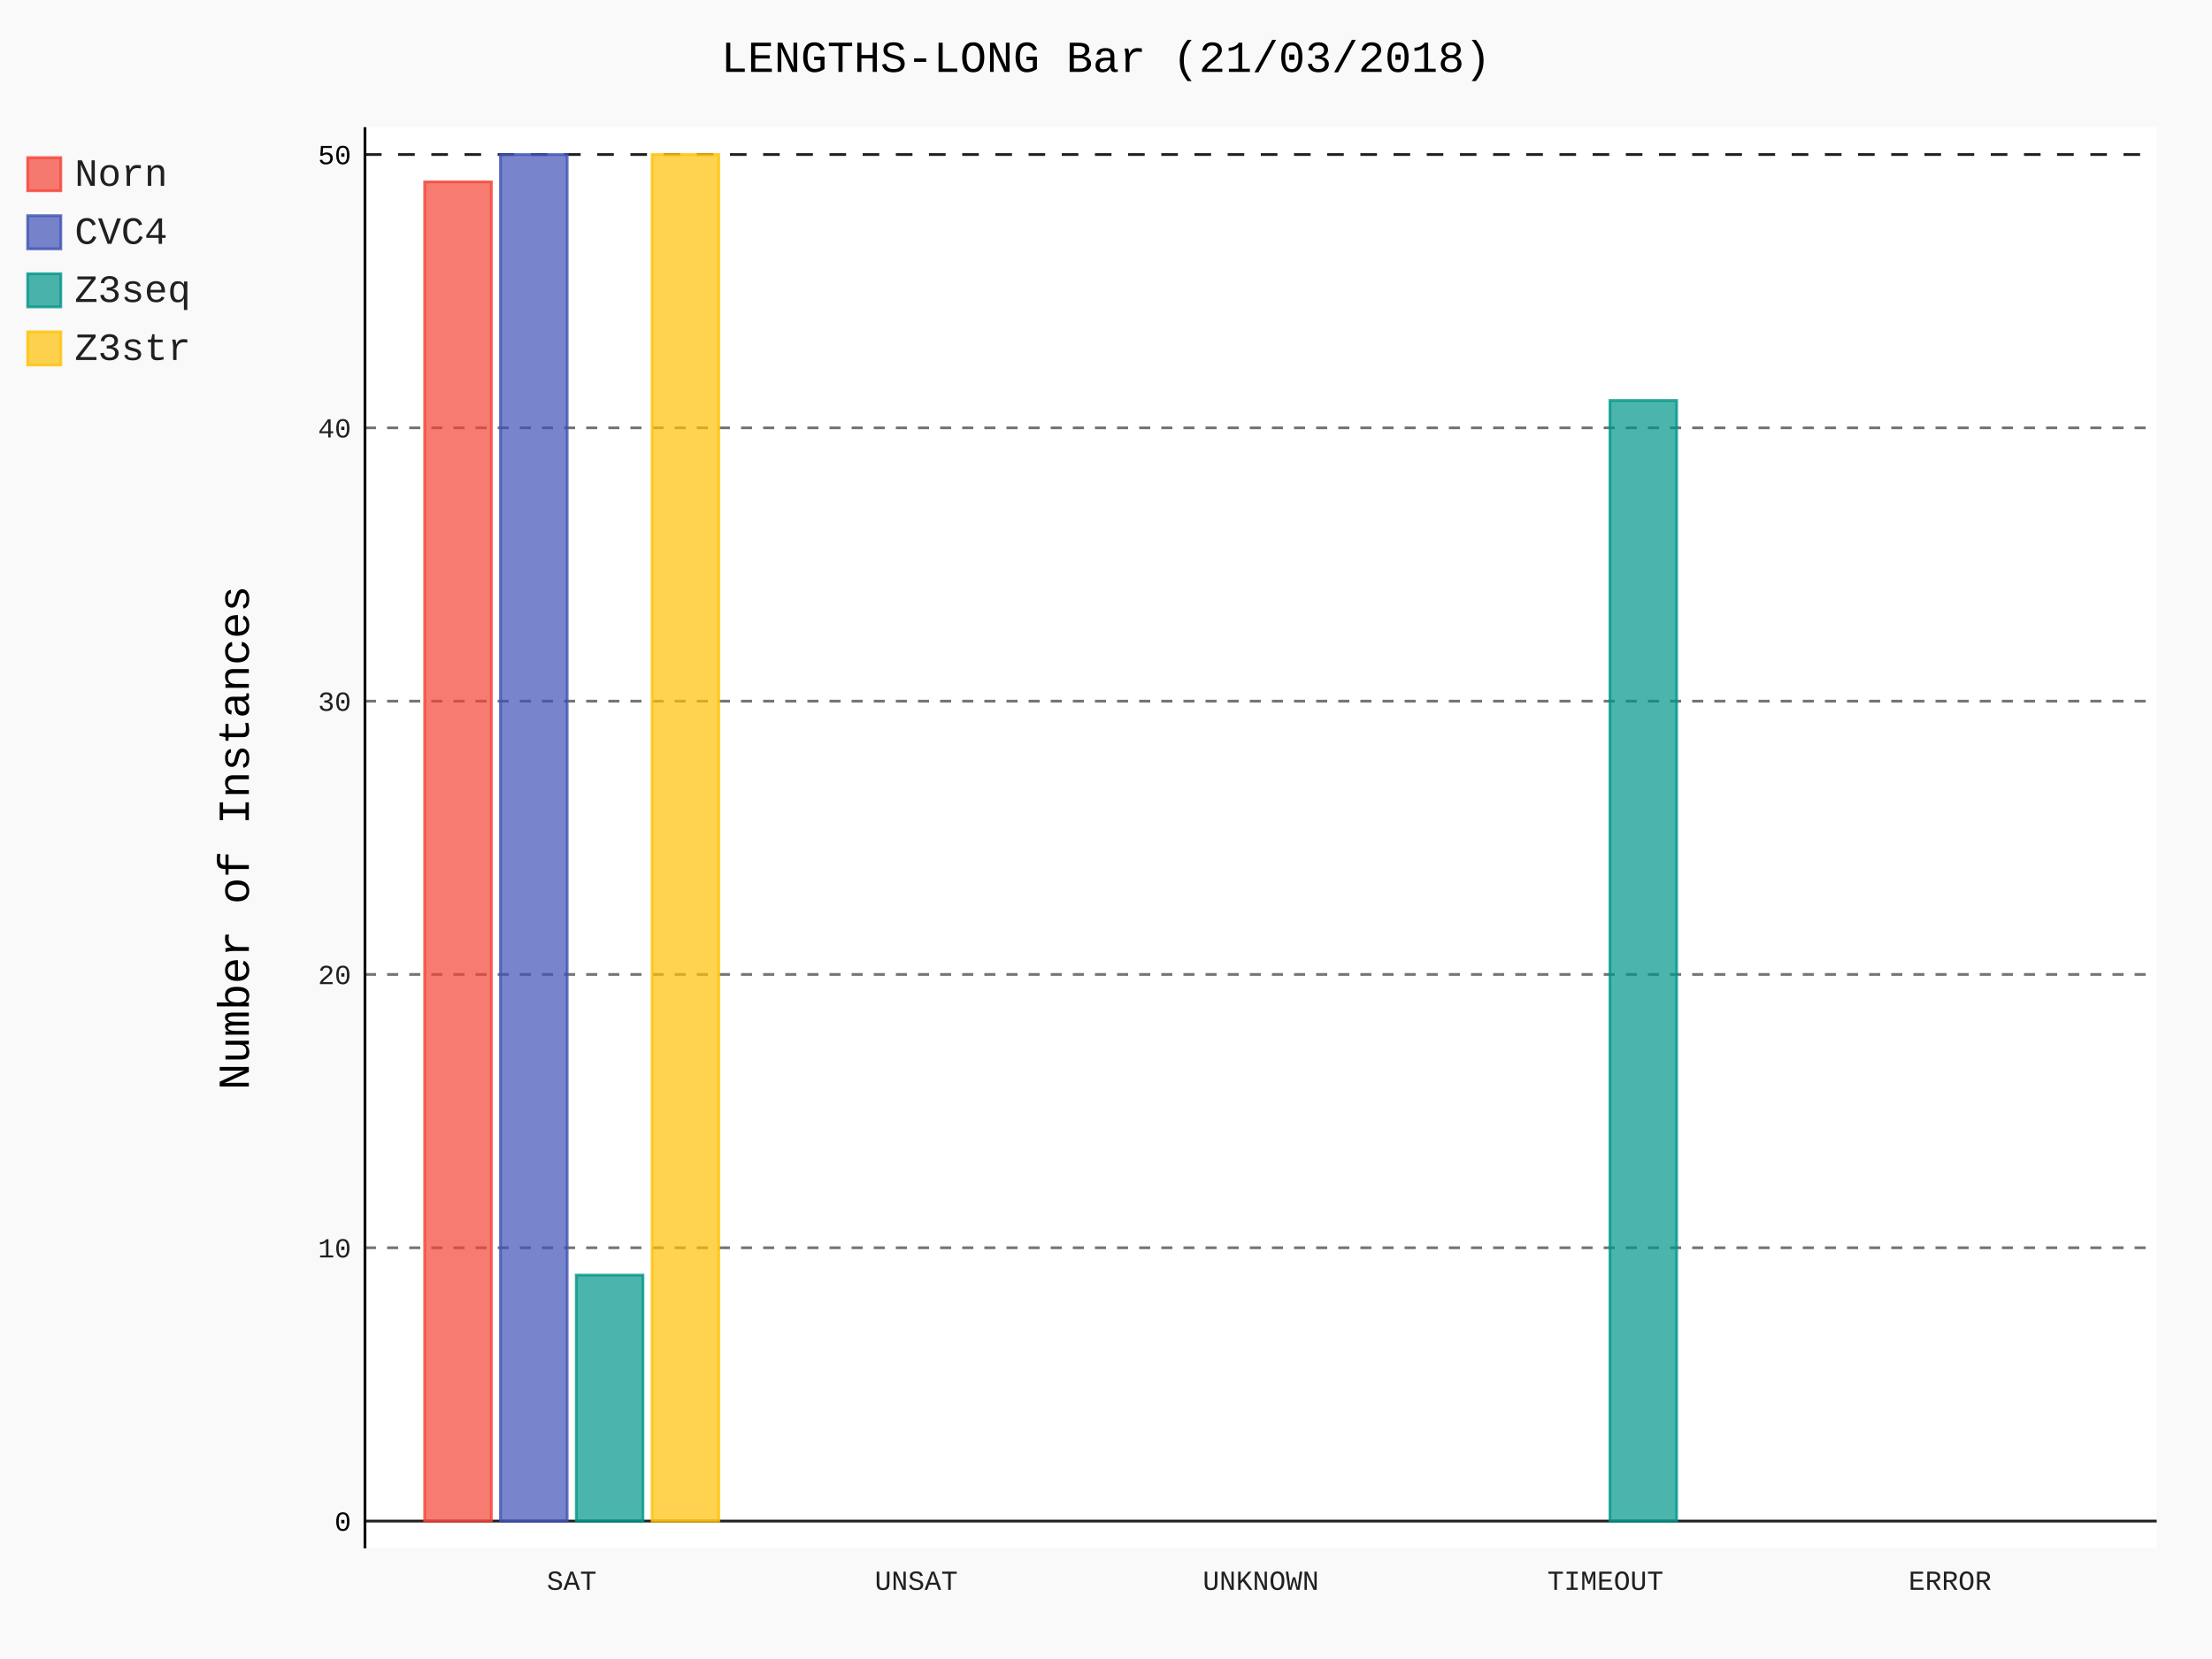
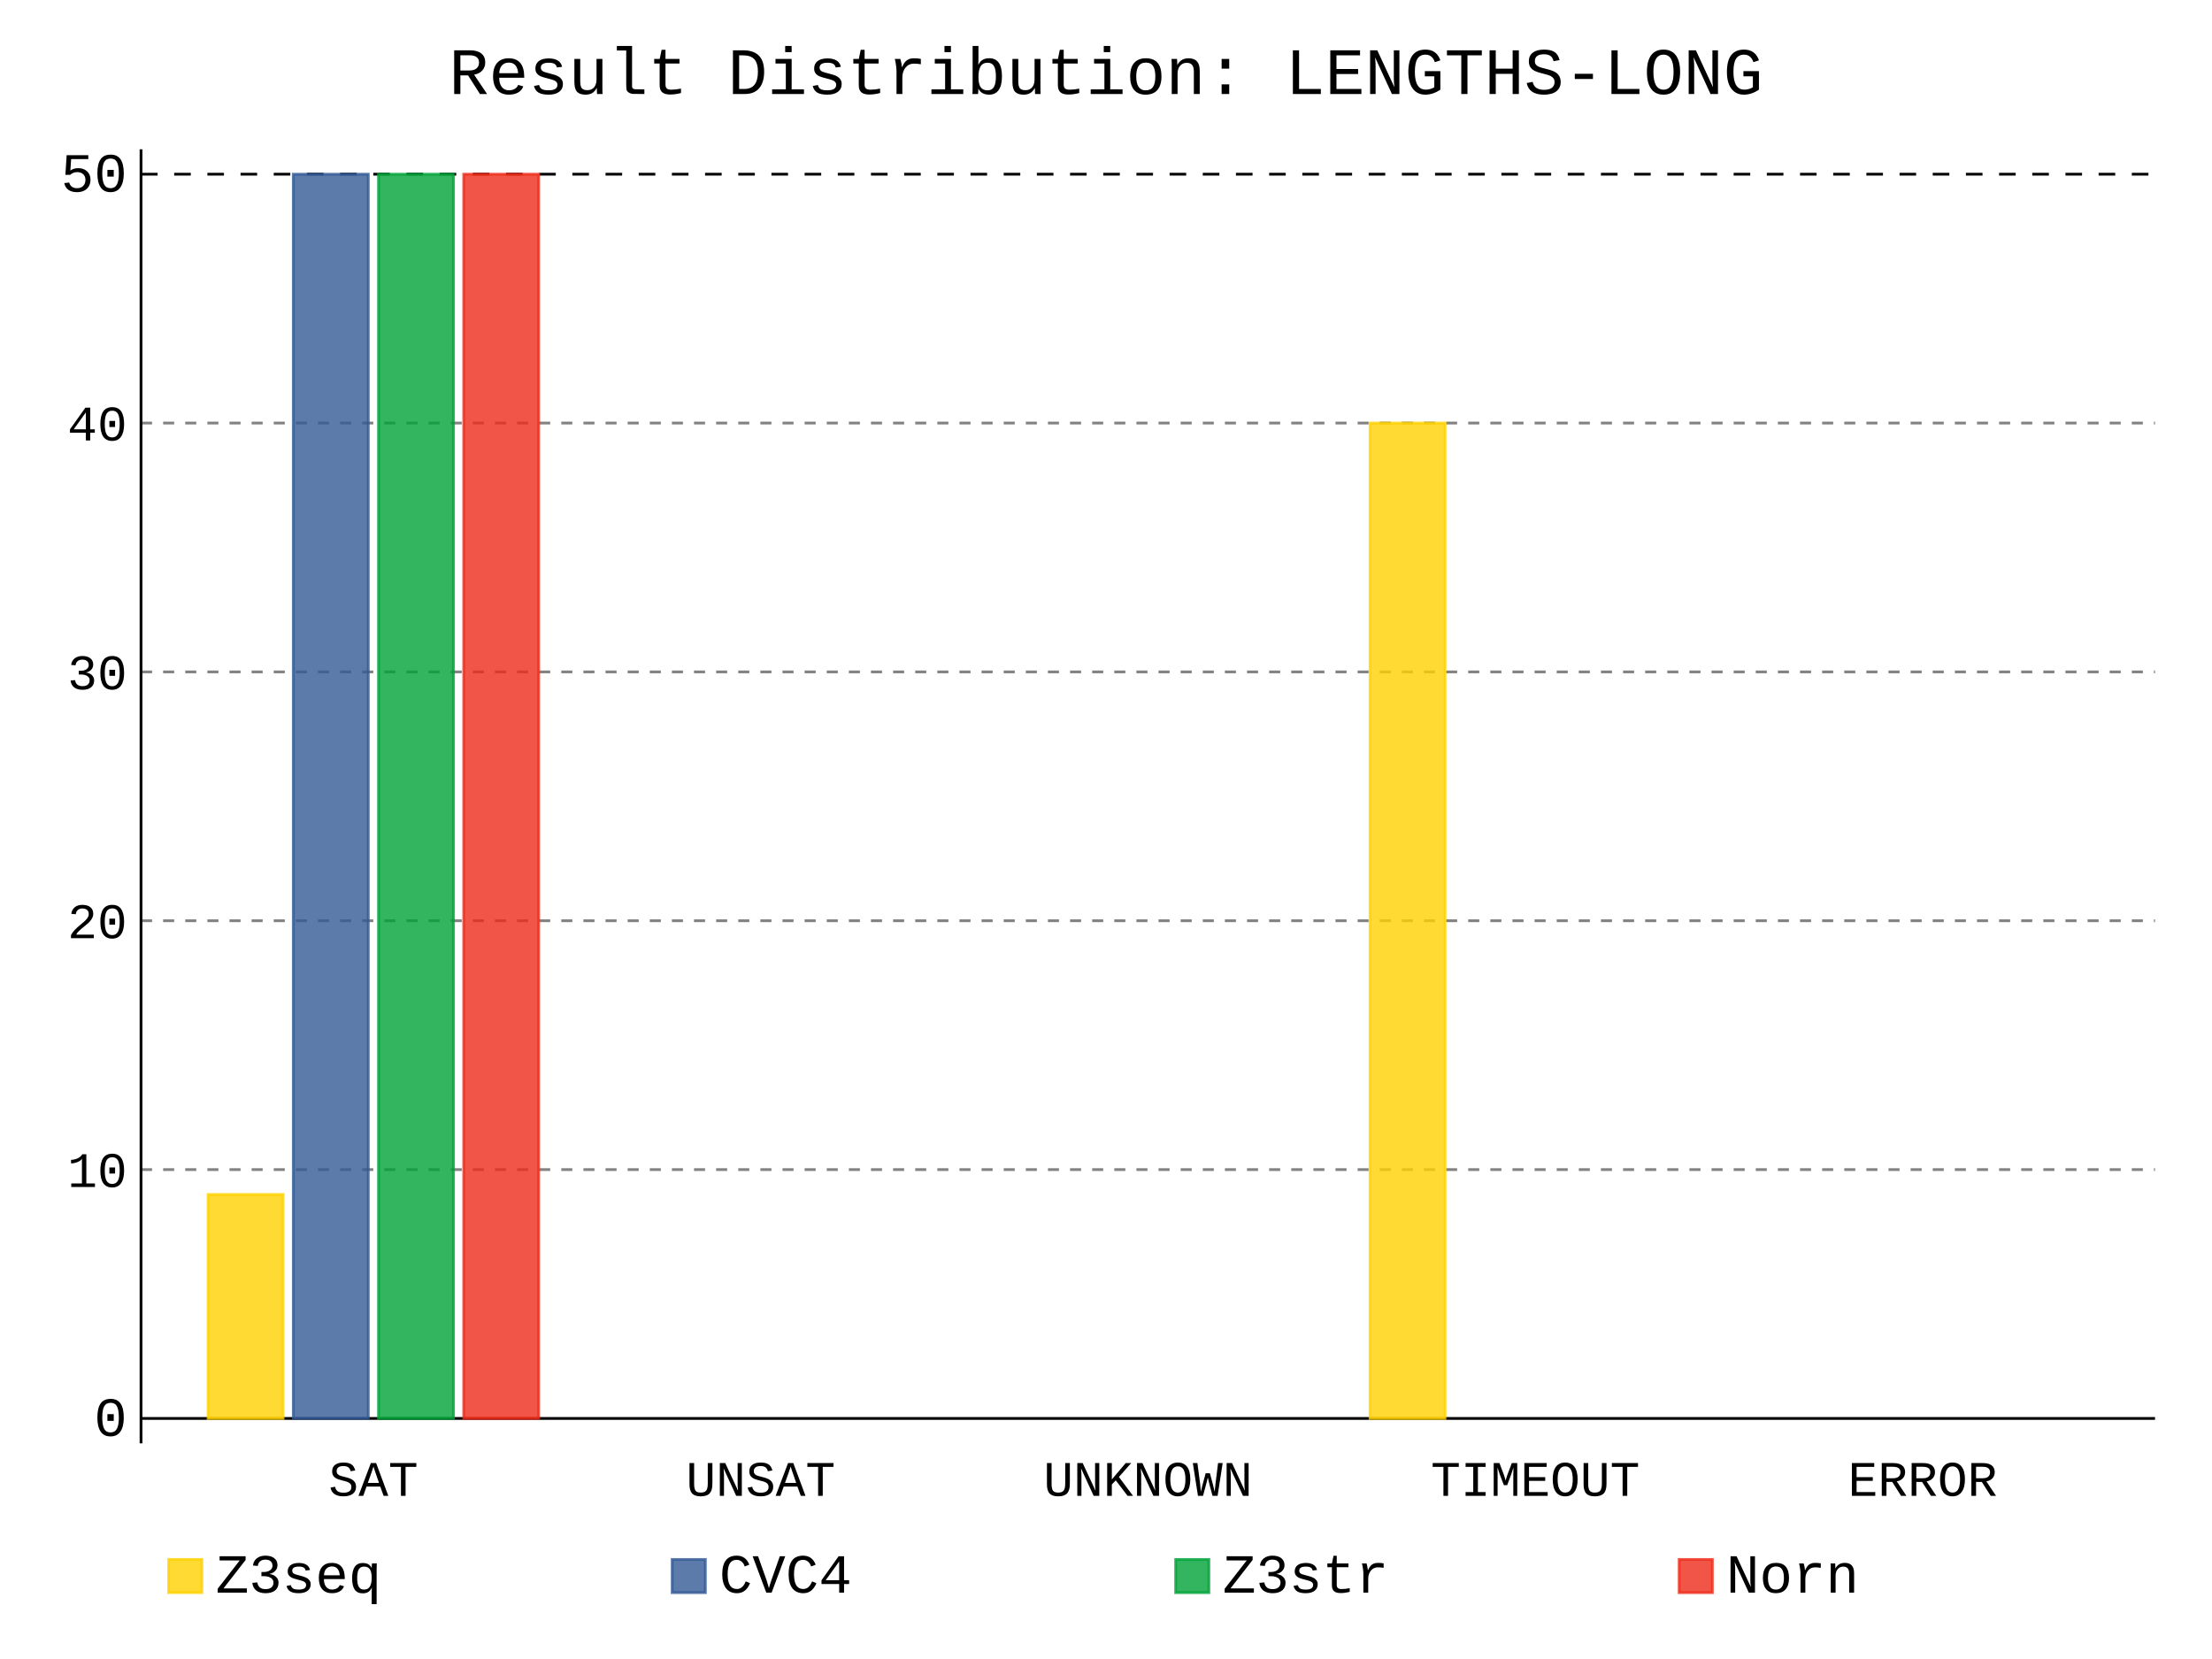
- <svg xmlns="http://www.w3.org/2000/svg" id="chart-6067d7fc-f1e2-4901-ba47-6a523b90b7c0" class="pygal-chart" viewBox="0 0 800 600">
+ <svg xmlns="http://www.w3.org/2000/svg" id="chart-2494e3f6-3eea-437c-aa01-e8b29067891b" class="pygal-chart" viewBox="0 0 800 600">
  <defs>
-     <style type="text/css">#chart-6067d7fc-f1e2-4901-ba47-6a523b90b7c0{-webkit-user-select:none;-webkit-font-smoothing:antialiased;font-family:Consolas,"Liberation Mono",Menlo,Courier,monospace}#chart-6067d7fc-f1e2-4901-ba47-6a523b90b7c0 .title{font-family:Consolas,"Liberation Mono",Menlo,Courier,monospace;font-size:16px}#chart-6067d7fc-f1e2-4901-ba47-6a523b90b7c0 .legends .legend text{font-family:Consolas,"Liberation Mono",Menlo,Courier,monospace;font-size:14px}#chart-6067d7fc-f1e2-4901-ba47-6a523b90b7c0 .axis text{font-family:Consolas,"Liberation Mono",Menlo,Courier,monospace;font-size:10px}#chart-6067d7fc-f1e2-4901-ba47-6a523b90b7c0 .axis text.major{font-family:Consolas,"Liberation Mono",Menlo,Courier,monospace;font-size:10px}#chart-6067d7fc-f1e2-4901-ba47-6a523b90b7c0 .text-overlay text.value{font-family:Consolas,"Liberation Mono",Menlo,Courier,monospace;font-size:16px}#chart-6067d7fc-f1e2-4901-ba47-6a523b90b7c0 .text-overlay text.label{font-family:Consolas,"Liberation Mono",Menlo,Courier,monospace;font-size:10px}#chart-6067d7fc-f1e2-4901-ba47-6a523b90b7c0 .tooltip{font-family:Consolas,"Liberation Mono",Menlo,Courier,monospace;font-size:14px}#chart-6067d7fc-f1e2-4901-ba47-6a523b90b7c0 text.no_data{font-family:Consolas,"Liberation Mono",Menlo,Courier,monospace;font-size:64px}
- #chart-6067d7fc-f1e2-4901-ba47-6a523b90b7c0{background-color:rgba(249,249,249,1)}#chart-6067d7fc-f1e2-4901-ba47-6a523b90b7c0 path,#chart-6067d7fc-f1e2-4901-ba47-6a523b90b7c0 line,#chart-6067d7fc-f1e2-4901-ba47-6a523b90b7c0 rect,#chart-6067d7fc-f1e2-4901-ba47-6a523b90b7c0 circle{-webkit-transition:150ms;-moz-transition:150ms;transition:150ms}#chart-6067d7fc-f1e2-4901-ba47-6a523b90b7c0 .graph &gt; .background{fill:rgba(249,249,249,1)}#chart-6067d7fc-f1e2-4901-ba47-6a523b90b7c0 .plot &gt; .background{fill:rgba(255,255,255,1)}#chart-6067d7fc-f1e2-4901-ba47-6a523b90b7c0 .graph{fill:rgba(0,0,0,.87)}#chart-6067d7fc-f1e2-4901-ba47-6a523b90b7c0 text.no_data{fill:rgba(0,0,0,1)}#chart-6067d7fc-f1e2-4901-ba47-6a523b90b7c0 .title{fill:rgba(0,0,0,1)}#chart-6067d7fc-f1e2-4901-ba47-6a523b90b7c0 .legends .legend text{fill:rgba(0,0,0,.87)}#chart-6067d7fc-f1e2-4901-ba47-6a523b90b7c0 .legends .legend:hover text{fill:rgba(0,0,0,1)}#chart-6067d7fc-f1e2-4901-ba47-6a523b90b7c0 .axis .line{stroke:rgba(0,0,0,1)}#chart-6067d7fc-f1e2-4901-ba47-6a523b90b7c0 .axis .guide.line{stroke:rgba(0,0,0,.54)}#chart-6067d7fc-f1e2-4901-ba47-6a523b90b7c0 .axis .major.line{stroke:rgba(0,0,0,.87)}#chart-6067d7fc-f1e2-4901-ba47-6a523b90b7c0 .axis text.major{fill:rgba(0,0,0,1)}#chart-6067d7fc-f1e2-4901-ba47-6a523b90b7c0 .axis.y .guides:hover .guide.line,#chart-6067d7fc-f1e2-4901-ba47-6a523b90b7c0 .line-graph .axis.x .guides:hover .guide.line,#chart-6067d7fc-f1e2-4901-ba47-6a523b90b7c0 .stackedline-graph .axis.x .guides:hover .guide.line,#chart-6067d7fc-f1e2-4901-ba47-6a523b90b7c0 .xy-graph .axis.x .guides:hover .guide.line{stroke:rgba(0,0,0,1)}#chart-6067d7fc-f1e2-4901-ba47-6a523b90b7c0 .axis .guides:hover text{fill:rgba(0,0,0,1)}#chart-6067d7fc-f1e2-4901-ba47-6a523b90b7c0 .reactive{fill-opacity:.7;stroke-opacity:.8}#chart-6067d7fc-f1e2-4901-ba47-6a523b90b7c0 .ci{stroke:rgba(0,0,0,.87)}#chart-6067d7fc-f1e2-4901-ba47-6a523b90b7c0 .reactive.active,#chart-6067d7fc-f1e2-4901-ba47-6a523b90b7c0 .active .reactive{fill-opacity:.8;stroke-opacity:.9;stroke-width:4}#chart-6067d7fc-f1e2-4901-ba47-6a523b90b7c0 .ci .reactive.active{stroke-width:1.5}#chart-6067d7fc-f1e2-4901-ba47-6a523b90b7c0 .series text{fill:rgba(0,0,0,1)}#chart-6067d7fc-f1e2-4901-ba47-6a523b90b7c0 .tooltip rect{fill:rgba(255,255,255,1);stroke:rgba(0,0,0,1);-webkit-transition:opacity 150ms;-moz-transition:opacity 150ms;transition:opacity 150ms}#chart-6067d7fc-f1e2-4901-ba47-6a523b90b7c0 .tooltip .label{fill:rgba(0,0,0,.87)}#chart-6067d7fc-f1e2-4901-ba47-6a523b90b7c0 .tooltip .label{fill:rgba(0,0,0,.87)}#chart-6067d7fc-f1e2-4901-ba47-6a523b90b7c0 .tooltip .legend{font-size:.8em;fill:rgba(0,0,0,.54)}#chart-6067d7fc-f1e2-4901-ba47-6a523b90b7c0 .tooltip .x_label{font-size:.6em;fill:rgba(0,0,0,1)}#chart-6067d7fc-f1e2-4901-ba47-6a523b90b7c0 .tooltip .xlink{font-size:.5em;text-decoration:underline}#chart-6067d7fc-f1e2-4901-ba47-6a523b90b7c0 .tooltip .value{font-size:1.5em}#chart-6067d7fc-f1e2-4901-ba47-6a523b90b7c0 .bound{font-size:.5em}#chart-6067d7fc-f1e2-4901-ba47-6a523b90b7c0 .max-value{font-size:.75em;fill:rgba(0,0,0,.54)}#chart-6067d7fc-f1e2-4901-ba47-6a523b90b7c0 .map-element{fill:rgba(255,255,255,1);stroke:rgba(0,0,0,.54) !important}#chart-6067d7fc-f1e2-4901-ba47-6a523b90b7c0 .map-element .reactive{fill-opacity:inherit;stroke-opacity:inherit}#chart-6067d7fc-f1e2-4901-ba47-6a523b90b7c0 .color-0,#chart-6067d7fc-f1e2-4901-ba47-6a523b90b7c0 .color-0 a:visited{stroke:#F44336;fill:#F44336}#chart-6067d7fc-f1e2-4901-ba47-6a523b90b7c0 .color-1,#chart-6067d7fc-f1e2-4901-ba47-6a523b90b7c0 .color-1 a:visited{stroke:#3F51B5;fill:#3F51B5}#chart-6067d7fc-f1e2-4901-ba47-6a523b90b7c0 .color-2,#chart-6067d7fc-f1e2-4901-ba47-6a523b90b7c0 .color-2 a:visited{stroke:#009688;fill:#009688}#chart-6067d7fc-f1e2-4901-ba47-6a523b90b7c0 .color-3,#chart-6067d7fc-f1e2-4901-ba47-6a523b90b7c0 .color-3 a:visited{stroke:#FFC107;fill:#FFC107}#chart-6067d7fc-f1e2-4901-ba47-6a523b90b7c0 .text-overlay .color-0 text{fill:black}#chart-6067d7fc-f1e2-4901-ba47-6a523b90b7c0 .text-overlay .color-1 text{fill:black}#chart-6067d7fc-f1e2-4901-ba47-6a523b90b7c0 .text-overlay .color-2 text{fill:black}#chart-6067d7fc-f1e2-4901-ba47-6a523b90b7c0 .text-overlay .color-3 text{fill:black}
- #chart-6067d7fc-f1e2-4901-ba47-6a523b90b7c0 text.no_data{text-anchor:middle}#chart-6067d7fc-f1e2-4901-ba47-6a523b90b7c0 .guide.line{fill:none}#chart-6067d7fc-f1e2-4901-ba47-6a523b90b7c0 .centered{text-anchor:middle}#chart-6067d7fc-f1e2-4901-ba47-6a523b90b7c0 .title{text-anchor:middle}#chart-6067d7fc-f1e2-4901-ba47-6a523b90b7c0 .legends .legend text{fill-opacity:1}#chart-6067d7fc-f1e2-4901-ba47-6a523b90b7c0 .axis.x text{text-anchor:middle}#chart-6067d7fc-f1e2-4901-ba47-6a523b90b7c0 .axis.x:not(.web) text[transform]{text-anchor:start}#chart-6067d7fc-f1e2-4901-ba47-6a523b90b7c0 .axis.x:not(.web) text[transform].backwards{text-anchor:end}#chart-6067d7fc-f1e2-4901-ba47-6a523b90b7c0 .axis.y text{text-anchor:end}#chart-6067d7fc-f1e2-4901-ba47-6a523b90b7c0 .axis.y text[transform].backwards{text-anchor:start}#chart-6067d7fc-f1e2-4901-ba47-6a523b90b7c0 .axis.y2 text{text-anchor:start}#chart-6067d7fc-f1e2-4901-ba47-6a523b90b7c0 .axis.y2 text[transform].backwards{text-anchor:end}#chart-6067d7fc-f1e2-4901-ba47-6a523b90b7c0 .axis .guide.line{stroke-dasharray:4,4}#chart-6067d7fc-f1e2-4901-ba47-6a523b90b7c0 .axis .major.guide.line{stroke-dasharray:6,6}#chart-6067d7fc-f1e2-4901-ba47-6a523b90b7c0 .horizontal .axis.y .guide.line,#chart-6067d7fc-f1e2-4901-ba47-6a523b90b7c0 .horizontal .axis.y2 .guide.line,#chart-6067d7fc-f1e2-4901-ba47-6a523b90b7c0 .vertical .axis.x .guide.line{opacity:0}#chart-6067d7fc-f1e2-4901-ba47-6a523b90b7c0 .horizontal .axis.always_show .guide.line,#chart-6067d7fc-f1e2-4901-ba47-6a523b90b7c0 .vertical .axis.always_show .guide.line{opacity:1 !important}#chart-6067d7fc-f1e2-4901-ba47-6a523b90b7c0 .axis.y .guides:hover .guide.line,#chart-6067d7fc-f1e2-4901-ba47-6a523b90b7c0 .axis.y2 .guides:hover .guide.line,#chart-6067d7fc-f1e2-4901-ba47-6a523b90b7c0 .axis.x .guides:hover .guide.line{opacity:1}#chart-6067d7fc-f1e2-4901-ba47-6a523b90b7c0 .axis .guides:hover text{opacity:1}#chart-6067d7fc-f1e2-4901-ba47-6a523b90b7c0 .nofill{fill:none}#chart-6067d7fc-f1e2-4901-ba47-6a523b90b7c0 .subtle-fill{fill-opacity:.2}#chart-6067d7fc-f1e2-4901-ba47-6a523b90b7c0 .dot{stroke-width:1px;fill-opacity:1}#chart-6067d7fc-f1e2-4901-ba47-6a523b90b7c0 .dot.active{stroke-width:5px}#chart-6067d7fc-f1e2-4901-ba47-6a523b90b7c0 .dot.negative{fill:transparent}#chart-6067d7fc-f1e2-4901-ba47-6a523b90b7c0 text,#chart-6067d7fc-f1e2-4901-ba47-6a523b90b7c0 tspan{stroke:none !important}#chart-6067d7fc-f1e2-4901-ba47-6a523b90b7c0 .series text.active{opacity:1}#chart-6067d7fc-f1e2-4901-ba47-6a523b90b7c0 .tooltip rect{fill-opacity:.95;stroke-width:.5}#chart-6067d7fc-f1e2-4901-ba47-6a523b90b7c0 .tooltip text{fill-opacity:1}#chart-6067d7fc-f1e2-4901-ba47-6a523b90b7c0 .showable{visibility:hidden}#chart-6067d7fc-f1e2-4901-ba47-6a523b90b7c0 .showable.shown{visibility:visible}#chart-6067d7fc-f1e2-4901-ba47-6a523b90b7c0 .gauge-background{fill:rgba(229,229,229,1);stroke:none}#chart-6067d7fc-f1e2-4901-ba47-6a523b90b7c0 .bg-lines{stroke:rgba(249,249,249,1);stroke-width:2px}</style>
+     <style type="text/css">#chart-2494e3f6-3eea-437c-aa01-e8b29067891b{-webkit-user-select:none;-webkit-font-smoothing:antialiased;font-family:Consolas,"Liberation Mono",Menlo,Courier,monospace}#chart-2494e3f6-3eea-437c-aa01-e8b29067891b .title{font-family:Consolas,"Liberation Mono",Menlo,Courier,monospace;font-size:24px}#chart-2494e3f6-3eea-437c-aa01-e8b29067891b .legends .legend text{font-family:Consolas,"Liberation Mono",Menlo,Courier,monospace;font-size:20px}#chart-2494e3f6-3eea-437c-aa01-e8b29067891b .axis text{font-family:Consolas,"Liberation Mono",Menlo,Courier,monospace;font-size:18px}#chart-2494e3f6-3eea-437c-aa01-e8b29067891b .axis text.major{font-family:Consolas,"Liberation Mono",Menlo,Courier,monospace;font-size:20px}#chart-2494e3f6-3eea-437c-aa01-e8b29067891b .text-overlay text.value{font-family:Consolas,"Liberation Mono",Menlo,Courier,monospace;font-size:22px}#chart-2494e3f6-3eea-437c-aa01-e8b29067891b .text-overlay text.label{font-family:Consolas,"Liberation Mono",Menlo,Courier,monospace;font-size:20px}#chart-2494e3f6-3eea-437c-aa01-e8b29067891b .tooltip{font-family:Consolas,"Liberation Mono",Menlo,Courier,monospace;font-size:20px}#chart-2494e3f6-3eea-437c-aa01-e8b29067891b text.no_data{font-family:Consolas,"Liberation Mono",Menlo,Courier,monospace;font-size:64px}
+ #chart-2494e3f6-3eea-437c-aa01-e8b29067891b{background-color:#FFFFFF}#chart-2494e3f6-3eea-437c-aa01-e8b29067891b path,#chart-2494e3f6-3eea-437c-aa01-e8b29067891b line,#chart-2494e3f6-3eea-437c-aa01-e8b29067891b rect,#chart-2494e3f6-3eea-437c-aa01-e8b29067891b circle{-webkit-transition:100ms;-moz-transition:100ms;transition:100ms}#chart-2494e3f6-3eea-437c-aa01-e8b29067891b .graph &gt; .background{fill:#FFFFFF}#chart-2494e3f6-3eea-437c-aa01-e8b29067891b .plot &gt; .background{fill:#FFFFFF}#chart-2494e3f6-3eea-437c-aa01-e8b29067891b .graph{fill:#000000}#chart-2494e3f6-3eea-437c-aa01-e8b29067891b text.no_data{fill:#000000}#chart-2494e3f6-3eea-437c-aa01-e8b29067891b .title{fill:#000000}#chart-2494e3f6-3eea-437c-aa01-e8b29067891b .legends .legend text{fill:#000000}#chart-2494e3f6-3eea-437c-aa01-e8b29067891b .legends .legend:hover text{fill:#000000}#chart-2494e3f6-3eea-437c-aa01-e8b29067891b .axis .line{stroke:#000000}#chart-2494e3f6-3eea-437c-aa01-e8b29067891b .axis .guide.line{stroke:#828282}#chart-2494e3f6-3eea-437c-aa01-e8b29067891b .axis .major.line{stroke:#000000}#chart-2494e3f6-3eea-437c-aa01-e8b29067891b .axis text.major{fill:#000000}#chart-2494e3f6-3eea-437c-aa01-e8b29067891b .axis.y .guides:hover .guide.line,#chart-2494e3f6-3eea-437c-aa01-e8b29067891b .line-graph .axis.x .guides:hover .guide.line,#chart-2494e3f6-3eea-437c-aa01-e8b29067891b .stackedline-graph .axis.x .guides:hover .guide.line,#chart-2494e3f6-3eea-437c-aa01-e8b29067891b .xy-graph .axis.x .guides:hover .guide.line{stroke:#000000}#chart-2494e3f6-3eea-437c-aa01-e8b29067891b .axis .guides:hover text{fill:#000000}#chart-2494e3f6-3eea-437c-aa01-e8b29067891b .reactive{fill-opacity:.8;stroke-opacity:.8}#chart-2494e3f6-3eea-437c-aa01-e8b29067891b .ci{stroke:#000000}#chart-2494e3f6-3eea-437c-aa01-e8b29067891b .reactive.active,#chart-2494e3f6-3eea-437c-aa01-e8b29067891b .active .reactive{fill-opacity:.9;stroke-opacity:.9;stroke-width:4}#chart-2494e3f6-3eea-437c-aa01-e8b29067891b .ci .reactive.active{stroke-width:1.5}#chart-2494e3f6-3eea-437c-aa01-e8b29067891b .series text{fill:#000000}#chart-2494e3f6-3eea-437c-aa01-e8b29067891b .tooltip rect{fill:#FFFFFF;stroke:#000000;-webkit-transition:opacity 100ms;-moz-transition:opacity 100ms;transition:opacity 100ms}#chart-2494e3f6-3eea-437c-aa01-e8b29067891b .tooltip .label{fill:#000000}#chart-2494e3f6-3eea-437c-aa01-e8b29067891b .tooltip .label{fill:#000000}#chart-2494e3f6-3eea-437c-aa01-e8b29067891b .tooltip .legend{font-size:.8em;fill:#828282}#chart-2494e3f6-3eea-437c-aa01-e8b29067891b .tooltip .x_label{font-size:.6em;fill:#000000}#chart-2494e3f6-3eea-437c-aa01-e8b29067891b .tooltip .xlink{font-size:.5em;text-decoration:underline}#chart-2494e3f6-3eea-437c-aa01-e8b29067891b .tooltip .value{font-size:1.5em}#chart-2494e3f6-3eea-437c-aa01-e8b29067891b .bound{font-size:.5em}#chart-2494e3f6-3eea-437c-aa01-e8b29067891b .max-value{font-size:.75em;fill:#828282}#chart-2494e3f6-3eea-437c-aa01-e8b29067891b .map-element{fill:#FFFFFF;stroke:#828282 !important}#chart-2494e3f6-3eea-437c-aa01-e8b29067891b .map-element .reactive{fill-opacity:inherit;stroke-opacity:inherit}#chart-2494e3f6-3eea-437c-aa01-e8b29067891b .color-0,#chart-2494e3f6-3eea-437c-aa01-e8b29067891b .color-0 a:visited{stroke:#FFD000;fill:#FFD000}#chart-2494e3f6-3eea-437c-aa01-e8b29067891b .color-1,#chart-2494e3f6-3eea-437c-aa01-e8b29067891b .color-1 a:visited{stroke:#345995;fill:#345995}#chart-2494e3f6-3eea-437c-aa01-e8b29067891b .color-2,#chart-2494e3f6-3eea-437c-aa01-e8b29067891b .color-2 a:visited{stroke:#01A337;fill:#01A337}#chart-2494e3f6-3eea-437c-aa01-e8b29067891b .color-3,#chart-2494e3f6-3eea-437c-aa01-e8b29067891b .color-3 a:visited{stroke:#ED2B1A;fill:#ED2B1A}#chart-2494e3f6-3eea-437c-aa01-e8b29067891b .text-overlay .color-0 text{fill:black}#chart-2494e3f6-3eea-437c-aa01-e8b29067891b .text-overlay .color-1 text{fill:black}#chart-2494e3f6-3eea-437c-aa01-e8b29067891b .text-overlay .color-2 text{fill:black}#chart-2494e3f6-3eea-437c-aa01-e8b29067891b .text-overlay .color-3 text{fill:black}
+ #chart-2494e3f6-3eea-437c-aa01-e8b29067891b text.no_data{text-anchor:middle}#chart-2494e3f6-3eea-437c-aa01-e8b29067891b .guide.line{fill:none}#chart-2494e3f6-3eea-437c-aa01-e8b29067891b .centered{text-anchor:middle}#chart-2494e3f6-3eea-437c-aa01-e8b29067891b .title{text-anchor:middle}#chart-2494e3f6-3eea-437c-aa01-e8b29067891b .legends .legend text{fill-opacity:1}#chart-2494e3f6-3eea-437c-aa01-e8b29067891b .axis.x text{text-anchor:middle}#chart-2494e3f6-3eea-437c-aa01-e8b29067891b .axis.x:not(.web) text[transform]{text-anchor:start}#chart-2494e3f6-3eea-437c-aa01-e8b29067891b .axis.x:not(.web) text[transform].backwards{text-anchor:end}#chart-2494e3f6-3eea-437c-aa01-e8b29067891b .axis.y text{text-anchor:end}#chart-2494e3f6-3eea-437c-aa01-e8b29067891b .axis.y text[transform].backwards{text-anchor:start}#chart-2494e3f6-3eea-437c-aa01-e8b29067891b .axis.y2 text{text-anchor:start}#chart-2494e3f6-3eea-437c-aa01-e8b29067891b .axis.y2 text[transform].backwards{text-anchor:end}#chart-2494e3f6-3eea-437c-aa01-e8b29067891b .axis .guide.line{stroke-dasharray:4,4}#chart-2494e3f6-3eea-437c-aa01-e8b29067891b .axis .major.guide.line{stroke-dasharray:6,6}#chart-2494e3f6-3eea-437c-aa01-e8b29067891b .horizontal .axis.y .guide.line,#chart-2494e3f6-3eea-437c-aa01-e8b29067891b .horizontal .axis.y2 .guide.line,#chart-2494e3f6-3eea-437c-aa01-e8b29067891b .vertical .axis.x .guide.line{opacity:0}#chart-2494e3f6-3eea-437c-aa01-e8b29067891b .horizontal .axis.always_show .guide.line,#chart-2494e3f6-3eea-437c-aa01-e8b29067891b .vertical .axis.always_show .guide.line{opacity:1 !important}#chart-2494e3f6-3eea-437c-aa01-e8b29067891b .axis.y .guides:hover .guide.line,#chart-2494e3f6-3eea-437c-aa01-e8b29067891b .axis.y2 .guides:hover .guide.line,#chart-2494e3f6-3eea-437c-aa01-e8b29067891b .axis.x .guides:hover .guide.line{opacity:1}#chart-2494e3f6-3eea-437c-aa01-e8b29067891b .axis .guides:hover text{opacity:1}#chart-2494e3f6-3eea-437c-aa01-e8b29067891b .nofill{fill:none}#chart-2494e3f6-3eea-437c-aa01-e8b29067891b .subtle-fill{fill-opacity:.2}#chart-2494e3f6-3eea-437c-aa01-e8b29067891b .dot{stroke-width:1px;fill-opacity:1}#chart-2494e3f6-3eea-437c-aa01-e8b29067891b .dot.active{stroke-width:5px}#chart-2494e3f6-3eea-437c-aa01-e8b29067891b .dot.negative{fill:transparent}#chart-2494e3f6-3eea-437c-aa01-e8b29067891b text,#chart-2494e3f6-3eea-437c-aa01-e8b29067891b tspan{stroke:none !important}#chart-2494e3f6-3eea-437c-aa01-e8b29067891b .series text.active{opacity:1}#chart-2494e3f6-3eea-437c-aa01-e8b29067891b .tooltip rect{fill-opacity:.95;stroke-width:.5}#chart-2494e3f6-3eea-437c-aa01-e8b29067891b .tooltip text{fill-opacity:1}#chart-2494e3f6-3eea-437c-aa01-e8b29067891b .showable{visibility:hidden}#chart-2494e3f6-3eea-437c-aa01-e8b29067891b .showable.shown{visibility:visible}#chart-2494e3f6-3eea-437c-aa01-e8b29067891b .gauge-background{fill:rgba(229,229,229,1);stroke:none}#chart-2494e3f6-3eea-437c-aa01-e8b29067891b .bg-lines{stroke:#FFFFFF;stroke-width:2px}</style>
  </defs>
  <g class="graph bar-graph vertical">
    <rect class="background" height="600" width="800" x="0" y="0" />
-     <g class="plot" transform="translate(132, 46)">
-       <rect class="background" height="514" width="648.0" x="0" y="0" />
+     <g class="plot" transform="translate(51, 54)">
+       <rect class="background" height="468.0" width="728.4" x="0" y="0" />
      <g class="axis y always_show">
        <g class="guides">
-           <path class="axis major line" d="M0 504.115 h648" />
-           <text class="major" x="-5" y="507.615">0</text>
+           <path class="axis major line" d="M0 459 h728.4" />
+           <text class="major" x="-5" y="465.3">0</text>
        </g>
        <g class="guides">
-           <path class="guide line" d="M0 405.269 h648" />
-           <text class="" x="-5" y="408.769">10</text>
+           <path class="guide line" d="M0 369 h728.4" />
+           <text class="" x="-5" y="375.3">10</text>
        </g>
        <g class="guides">
-           <path class="guide line" d="M0 306.423 h648" />
-           <text class="" x="-5" y="309.923">20</text>
+           <path class="guide line" d="M0 279 h728.4" />
+           <text class="" x="-5" y="285.3">20</text>
        </g>
        <g class="guides">
-           <path class="guide line" d="M0 207.577 h648" />
-           <text class="" x="-5" y="211.077">30</text>
+           <path class="guide line" d="M0 189 h728.4" />
+           <text class="" x="-5" y="195.3">30</text>
        </g>
        <g class="guides">
-           <path class="guide line" d="M0 108.731 h648" />
-           <text class="" x="-5" y="112.231">40</text>
+           <path class="guide line" d="M0 99 h728.4" />
+           <text class="" x="-5" y="105.3">40</text>
        </g>
        <g class="guides">
-           <path class="major guide line" d="M0 9.885 h648" />
-           <text class="major" x="-5" y="13.385">50</text>
+           <path class="major guide line" d="M0 9 h728.4" />
+           <text class="major" x="-5" y="15.3">50</text>
        </g>
      </g>
      <g class="axis x">
-         <path class="line" d="M0 0 v514" />
+         <path class="line" d="M0 0 v468" />
        <g class="guides">
-           <path class="guide line" d="M74.769 0 v514" />
-           <text class="" x="74.769" y="529.0">SAT</text>
+           <path class="guide line" d="M84.046 0 v468" />
+           <text class="" x="84.046" y="487.0">SAT</text>
        </g>
        <g class="guides">
-           <path class="guide line" d="M199.385 0 v514" />
-           <text class="" x="199.385" y="529.0">UNSAT</text>
+           <path class="guide line" d="M224.123 0 v468" />
+           <text class="" x="224.123" y="487.0">UNSAT</text>
        </g>
        <g class="guides">
-           <path class="guide line" d="M324 0 v514" />
-           <text class="" x="324.0" y="529.0">UNKNOWN</text>
+           <path class="guide line" d="M364.2 0 v468" />
+           <text class="" x="364.2" y="487.0">UNKNOWN</text>
        </g>
        <g class="guides">
-           <path class="guide line" d="M448.615 0 v514" />
-           <text class="" x="448.615" y="529.0">TIMEOUT</text>
+           <path class="guide line" d="M504.277 0 v468" />
+           <text class="" x="504.277" y="487.0">TIMEOUT</text>
        </g>
        <g class="guides">
-           <path class="guide line" d="M573.231 0 v514" />
-           <text class="" x="573.231" y="529.0">ERROR</text>
+           <path class="guide line" d="M644.354 0 v468" />
+           <text class="" x="644.354" y="487.0">ERROR</text>
        </g>
      </g>
      <g class="series serie-0 color-0">
        <g class="bars">
          <g class="bar">
-             <rect class="rect reactive tooltip-trigger" height="484.346" rx="0" ry="0" width="24.126" x="21.583" y="19.769" />
+             <rect class="rect reactive tooltip-trigger" height="81.0" rx="0" ry="0" width="27.119" x="24.261" y="378.0" />
          </g>
          <g class="bar">
-             <rect class="rect reactive tooltip-trigger" height="0.0" rx="0" ry="0" width="24.126" x="146.199" y="504.115" />
+             <rect class="rect reactive tooltip-trigger" height="0.0" rx="0" ry="0" width="27.119" x="164.338" y="459.0" />
          </g>
          <g class="bar">
-             <rect class="rect reactive tooltip-trigger" height="0.0" rx="0" ry="0" width="24.126" x="270.814" y="504.115" />
+             <rect class="rect reactive tooltip-trigger" height="0.0" rx="0" ry="0" width="27.119" x="304.415" y="459.0" />
          </g>
          <g class="bar">
-             <rect class="rect reactive tooltip-trigger" height="0.0" rx="0" ry="0" width="24.126" x="395.43" y="504.115" />
+             <rect class="rect reactive tooltip-trigger" height="360.0" rx="0" ry="0" width="27.119" x="444.492" y="99.0" />
          </g>
          <g class="bar">
-             <rect class="rect reactive tooltip-trigger" height="0.0" rx="0" ry="0" width="24.126" x="520.045" y="504.115" />
+             <rect class="rect reactive tooltip-trigger" height="0.0" rx="0" ry="0" width="27.119" x="584.569" y="459.0" />
          </g>
        </g>
      </g>
      <g class="series serie-1 color-1">
        <g class="bars">
          <g class="bar">
-             <rect class="rect reactive tooltip-trigger" height="494.231" rx="0" ry="0" width="24.126" x="48.999" y="9.885" />
+             <rect class="rect reactive tooltip-trigger" height="450.0" rx="0" ry="0" width="27.119" x="55.078" y="9.0" />
          </g>
          <g class="bar">
-             <rect class="rect reactive tooltip-trigger" height="0.0" rx="0" ry="0" width="24.126" x="173.614" y="504.115" />
+             <rect class="rect reactive tooltip-trigger" height="0.0" rx="0" ry="0" width="27.119" x="195.155" y="459.0" />
          </g>
          <g class="bar">
-             <rect class="rect reactive tooltip-trigger" height="0.0" rx="0" ry="0" width="24.126" x="298.23" y="504.115" />
+             <rect class="rect reactive tooltip-trigger" height="0.0" rx="0" ry="0" width="27.119" x="335.232" y="459.0" />
          </g>
          <g class="bar">
-             <rect class="rect reactive tooltip-trigger" height="0.0" rx="0" ry="0" width="24.126" x="422.845" y="504.115" />
+             <rect class="rect reactive tooltip-trigger" height="0.0" rx="0" ry="0" width="27.119" x="475.309" y="459.0" />
          </g>
          <g class="bar">
-             <rect class="rect reactive tooltip-trigger" height="0.0" rx="0" ry="0" width="24.126" x="547.46" y="504.115" />
+             <rect class="rect reactive tooltip-trigger" height="0.0" rx="0" ry="0" width="27.119" x="615.386" y="459.0" />
          </g>
        </g>
      </g>
      <g class="series serie-2 color-2">
        <g class="bars">
          <g class="bar">
-             <rect class="rect reactive tooltip-trigger" height="88.962" rx="0" ry="0" width="24.126" x="76.414" y="415.154" />
+             <rect class="rect reactive tooltip-trigger" height="450.0" rx="0" ry="0" width="27.119" x="85.895" y="9.0" />
          </g>
          <g class="bar">
-             <rect class="rect reactive tooltip-trigger" height="0.0" rx="0" ry="0" width="24.126" x="201.03" y="504.115" />
+             <rect class="rect reactive tooltip-trigger" height="0.0" rx="0" ry="0" width="27.119" x="225.972" y="459.0" />
          </g>
          <g class="bar">
-             <rect class="rect reactive tooltip-trigger" height="0.0" rx="0" ry="0" width="24.126" x="325.645" y="504.115" />
+             <rect class="rect reactive tooltip-trigger" height="0.0" rx="0" ry="0" width="27.119" x="366.049" y="459.0" />
          </g>
          <g class="bar">
-             <rect class="rect reactive tooltip-trigger" height="405.269" rx="0" ry="0" width="24.126" x="450.26" y="98.846" />
+             <rect class="rect reactive tooltip-trigger" height="0.0" rx="0" ry="0" width="27.119" x="506.126" y="459.0" />
          </g>
          <g class="bar">
-             <rect class="rect reactive tooltip-trigger" height="0.0" rx="0" ry="0" width="24.126" x="574.876" y="504.115" />
+             <rect class="rect reactive tooltip-trigger" height="0.0" rx="0" ry="0" width="27.119" x="646.203" y="459.0" />
          </g>
        </g>
      </g>
      <g class="series serie-3 color-3">
        <g class="bars">
          <g class="bar">
-             <rect class="rect reactive tooltip-trigger" height="494.231" rx="0" ry="0" width="24.126" x="103.83" y="9.885" />
+             <rect class="rect reactive tooltip-trigger" height="450.0" rx="0" ry="0" width="27.119" x="116.712" y="9.0" />
          </g>
          <g class="bar">
-             <rect class="rect reactive tooltip-trigger" height="0.0" rx="0" ry="0" width="24.126" x="228.445" y="504.115" />
+             <rect class="rect reactive tooltip-trigger" height="0.0" rx="0" ry="0" width="27.119" x="256.789" y="459.0" />
          </g>
          <g class="bar">
-             <rect class="rect reactive tooltip-trigger" height="0.0" rx="0" ry="0" width="24.126" x="353.06" y="504.115" />
+             <rect class="rect reactive tooltip-trigger" height="0.0" rx="0" ry="0" width="27.119" x="396.866" y="459.0" />
          </g>
          <g class="bar">
-             <rect class="rect reactive tooltip-trigger" height="0.0" rx="0" ry="0" width="24.126" x="477.676" y="504.115" />
+             <rect class="rect reactive tooltip-trigger" height="0.0" rx="0" ry="0" width="27.119" x="536.943" y="459.0" />
          </g>
          <g class="bar">
-             <rect class="rect reactive tooltip-trigger" height="0.0" rx="0" ry="0" width="24.126" x="602.291" y="504.115" />
+             <rect class="rect reactive tooltip-trigger" height="0.0" rx="0" ry="0" width="27.119" x="677.02" y="459.0" />
          </g>
        </g>
      </g>
    </g>
    <g class="titles">
-       <text class="title plot_title" x="400.0" y="26">LENGTHS-LONG Bar (21/03/2018)</text>
-       <text class="title" x="64.0" y="329.0" transform="rotate(-90 64 303)">Number of Instances</text>
+       <text class="title plot_title" x="400.0" y="34">Result Distribution: LENGTHS-LONG</text>
    </g>
-     <g class="plot overlay" transform="translate(132, 46)">
+     <g class="plot overlay" transform="translate(51, 54)">
      <g class="series serie-0 color-0" />
      <g class="series serie-1 color-1" />
      <g class="series serie-2 color-2" />
      <g class="series serie-3 color-3" />
    </g>
-     <g class="plot text-overlay" transform="translate(132, 46)">
+     <g class="plot text-overlay" transform="translate(51, 54)">
      <g class="series serie-0 color-0" />
      <g class="series serie-1 color-1" />
      <g class="series serie-2 color-2" />
      <g class="series serie-3 color-3" />
    </g>
-     <g class="plot tooltip-overlay" transform="translate(132, 46)">
+     <g class="plot tooltip-overlay" transform="translate(51, 54)">
      <g class="tooltip" style="opacity: 0" transform="translate(0 0)">
        <rect class="tooltip-box" height="0" rx="10" ry="10" width="0" />
        <g class="text" />
      </g>
    </g>
-     <g class="legends" transform="translate(10, 56)">
+     <g class="legends" transform="translate(61, 560)">
      <g class="legend reactive activate-serie" id="activate-serie-0">
-         <rect class="color-0 reactive" height="12" width="12" x="0.0" y="1.0" />
-         <text x="17.0" y="11.2">Norn</text>
+         <rect class="color-0 reactive" height="12" width="12" x="0.0" y="4.0" />
+         <text x="17.0" y="16.0">Z3seq</text>
      </g>
      <g class="legend reactive activate-serie" id="activate-serie-1">
-         <rect class="color-1 reactive" height="12" width="12" x="0.0" y="22.0" />
-         <text x="17.0" y="32.2">CVC4</text>
+         <rect class="color-1 reactive" height="12" width="12" x="182.1" y="4.0" />
+         <text x="199.1" y="16.0">CVC4</text>
      </g>
      <g class="legend reactive activate-serie" id="activate-serie-2">
-         <rect class="color-2 reactive" height="12" width="12" x="0.0" y="43.0" />
-         <text x="17.0" y="53.2">Z3seq</text>
+         <rect class="color-2 reactive" height="12" width="12" x="364.2" y="4.0" />
+         <text x="381.2" y="16.0">Z3str</text>
      </g>
      <g class="legend reactive activate-serie" id="activate-serie-3">
-         <rect class="color-3 reactive" height="12" width="12" x="0.0" y="64.0" />
-         <text x="17.0" y="74.2">Z3str</text>
+         <rect class="color-3 reactive" height="12" width="12" x="546.3" y="4.0" />
+         <text x="563.3" y="16.0">Norn</text>
      </g>
    </g>
-     <g class="legends" transform="translate(790, 56)" />
  </g>
</svg>
